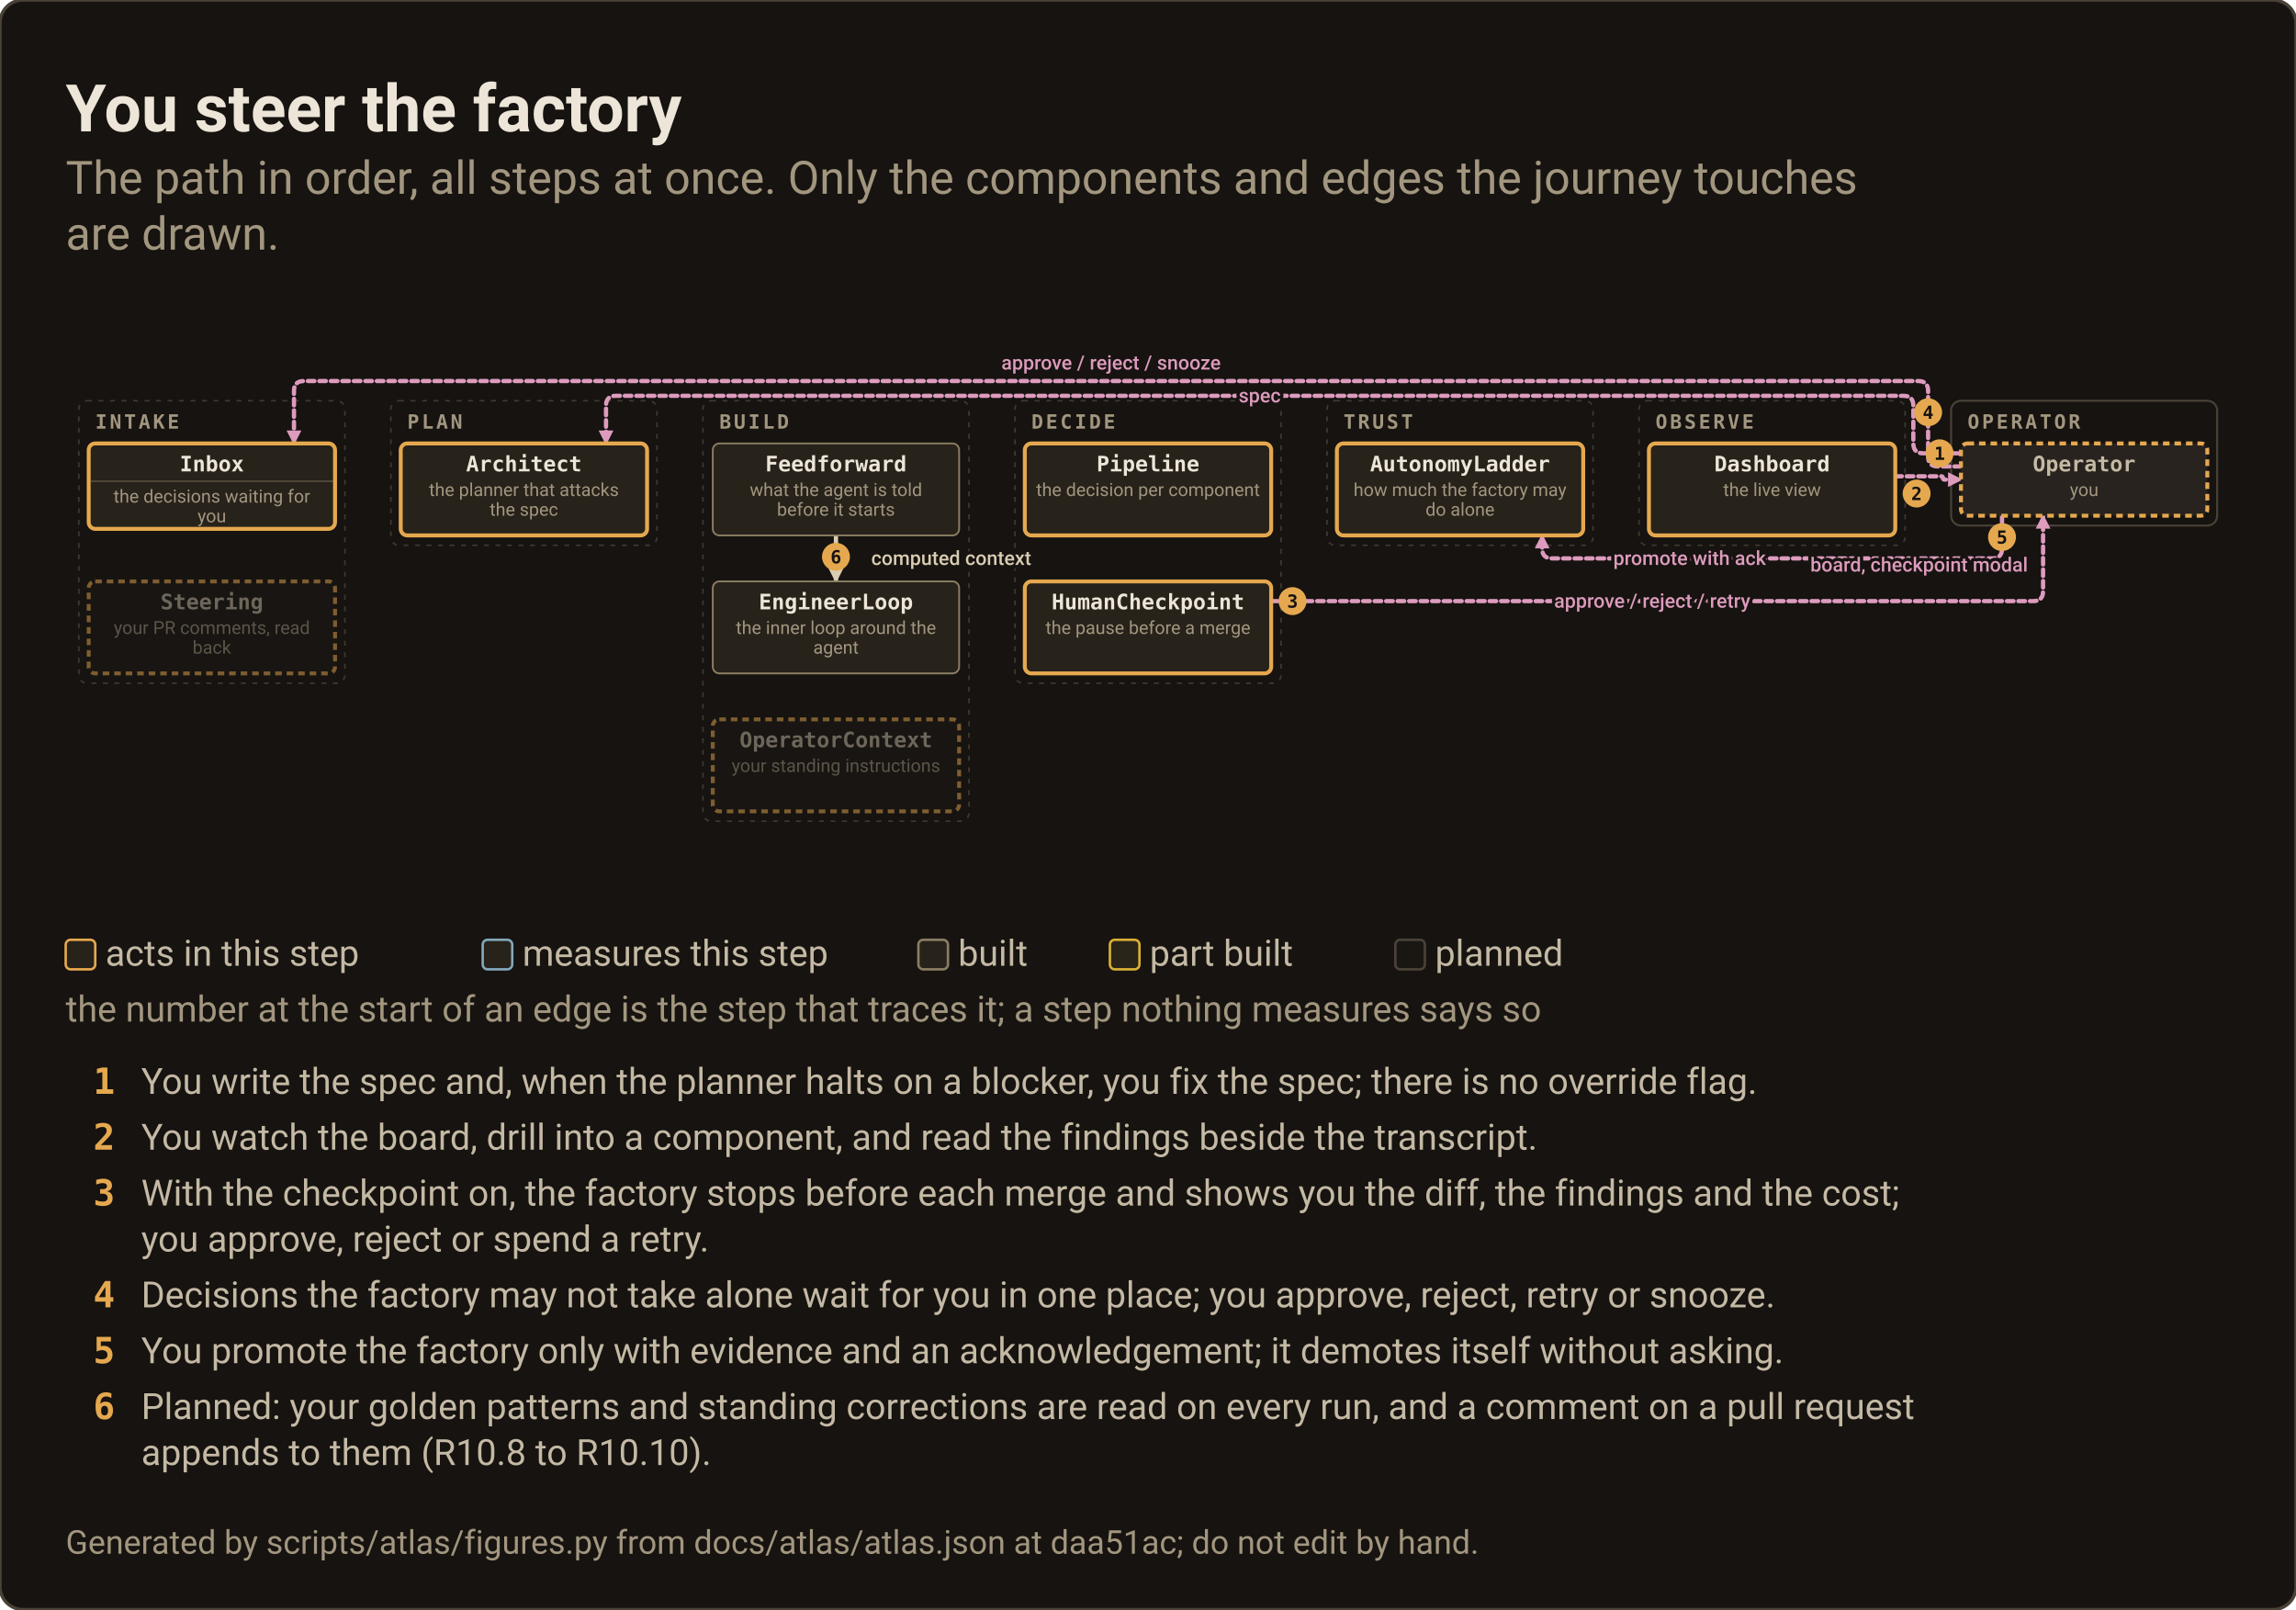
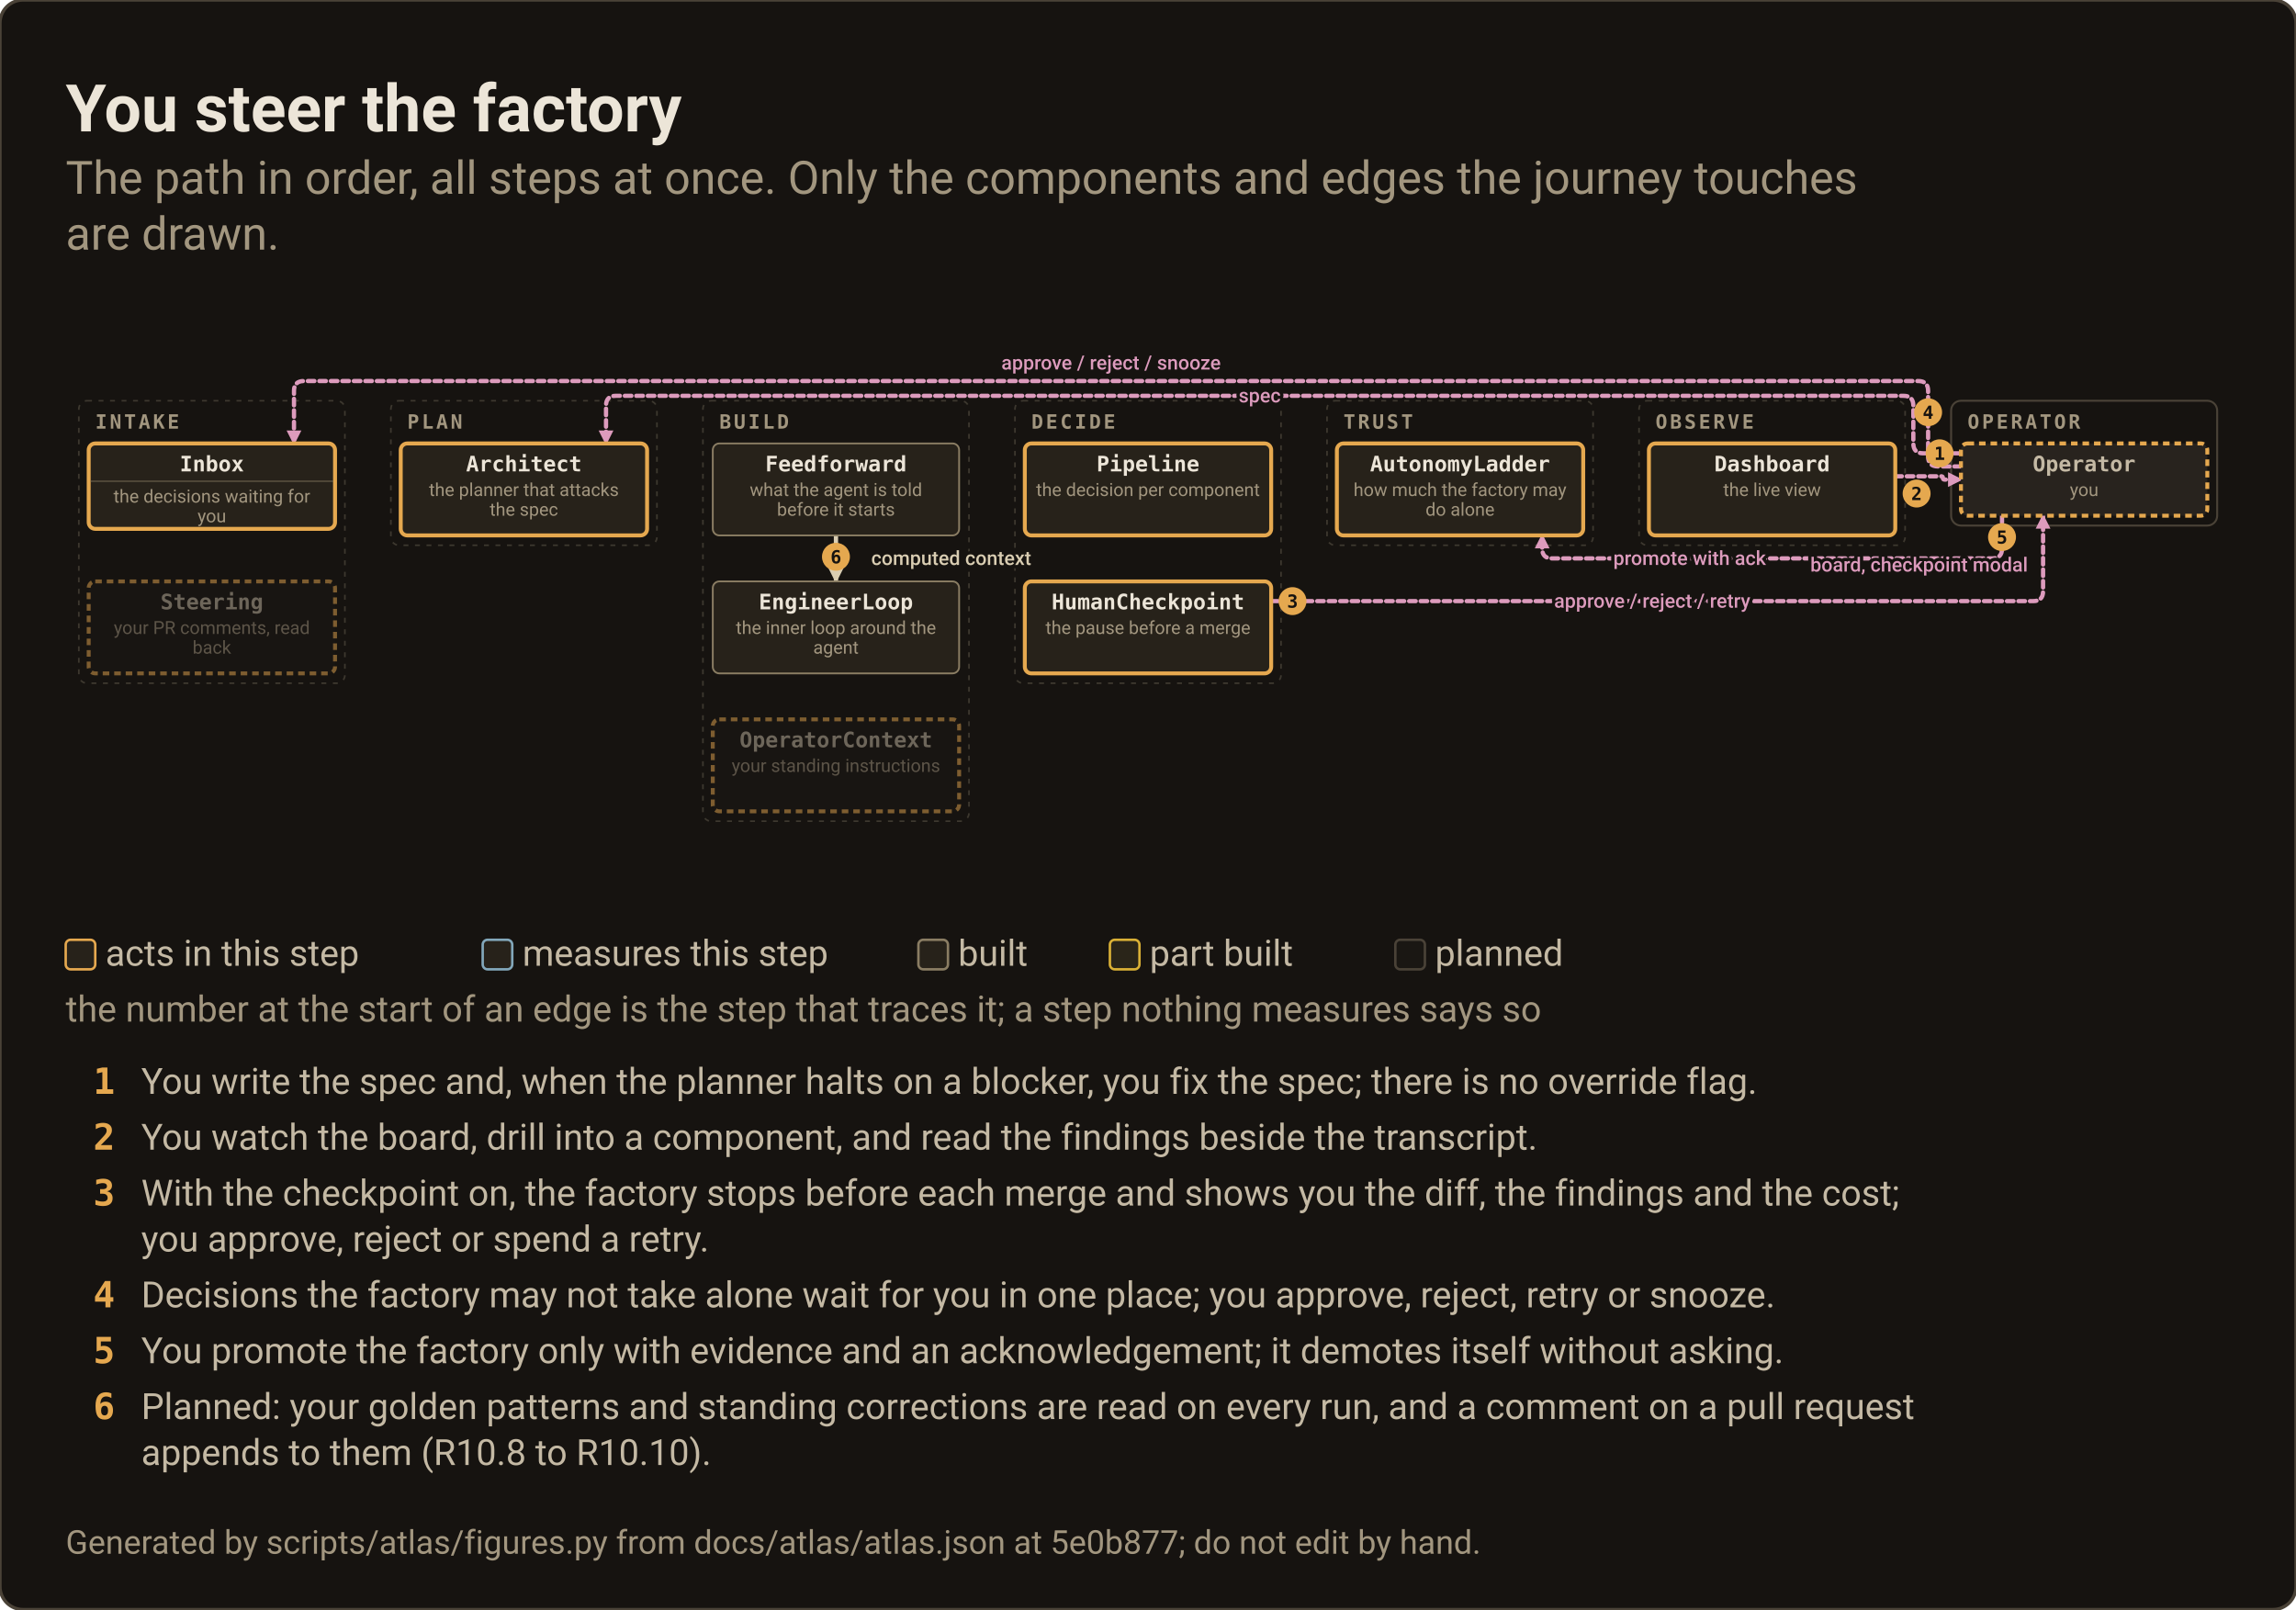
<svg xmlns="http://www.w3.org/2000/svg" width="1398" height="980" viewBox="0 0 1398 980" role="img" aria-label="Journey: You steer the factory">
  <rect x="0" y="0" width="1398" height="980" rx="14" fill="#161310" stroke="#4A4237" stroke-width="2" />
  <text x="40.0" y="80.0" class="c0">You steer the factory</text>
  <text x="40.0" y="118.0" class="c1">The path in order, all steps at once. Only the components and edges the journey touches</text>
  <text x="40.0" y="152.0" class="c1">are drawn.</text>
  <svg id="map" x="40.0" y="170.0" width="1318" height="380" viewBox="0 0 1318 380" overflow="visible">
    <defs>
      <marker id="map-m-work" viewBox="0 0 8 8" refX="7" refY="4" markerUnits="userSpaceOnUse" markerWidth="9" markerHeight="9" orient="auto-start-reverse">
        <path d="M0,0 L8,4 L0,8 z" fill="#D9CDB2" />
      </marker>
      <marker id="map-m-measure" viewBox="0 0 8 8" refX="7" refY="4" markerUnits="userSpaceOnUse" markerWidth="9" markerHeight="9" orient="auto-start-reverse">
        <path d="M0,0 L8,4 L0,8 z" fill="#82A7BA" />
      </marker>
      <marker id="map-m-feedback" viewBox="0 0 8 8" refX="7" refY="4" markerUnits="userSpaceOnUse" markerWidth="9" markerHeight="9" orient="auto-start-reverse">
        <path d="M0,0 L8,4 L0,8 z" fill="#E39A86" />
      </marker>
      <marker id="map-m-operator" viewBox="0 0 8 8" refX="7" refY="4" markerUnits="userSpaceOnUse" markerWidth="9" markerHeight="9" orient="auto-start-reverse">
        <path d="M0,0 L8,4 L0,8 z" fill="#DD9BBD" />
      </marker>
      <marker id="map-m-trust" viewBox="0 0 8 8" refX="7" refY="4" markerUnits="userSpaceOnUse" markerWidth="9" markerHeight="9" orient="auto-start-reverse">
        <path d="M0,0 L8,4 L0,8 z" fill="#B48EC9" />
      </marker>
      <marker id="map-m-learn" viewBox="0 0 8 8" refX="7" refY="4" markerUnits="userSpaceOnUse" markerWidth="9" markerHeight="9" orient="auto-start-reverse">
        <path d="M0,0 L8,4 L0,8 z" fill="#86C9A9" />
      </marker>
      <marker id="map-m-record" viewBox="0 0 8 8" refX="7" refY="4" markerUnits="userSpaceOnUse" markerWidth="9" markerHeight="9" orient="auto-start-reverse">
        <path d="M0,0 L8,4 L0,8 z" fill="#B7C27C" />
      </marker>
      <marker id="map-m-change" viewBox="0 0 8 8" refX="7" refY="4" markerUnits="userSpaceOnUse" markerWidth="9" markerHeight="9" orient="auto-start-reverse">
        <path d="M0,0 L8,4 L0,8 z" fill="#E26D5A" />
      </marker>
      <marker id="map-m-reach" viewBox="0 0 8 8" refX="7" refY="4" markerUnits="userSpaceOnUse" markerWidth="9" markerHeight="9" orient="auto-start-reverse">
        <path d="M0,0 L8,4 L0,8 z" fill="#E5A84F" />
      </marker>
    </defs>
    <style>#map .node.quiet{opacity:.42}#map .node.planned{opacity:.5}#map .node.planned.quiet{opacity:.3}#map .node.meas .node__box{stroke:#82A7BA;stroke-width:2.2}#map .node.acts .node__box{stroke:#E5A84F;stroke-width:2.4}#map .node__ring{display:none;fill:none;stroke:#82A7BA;stroke-width:1.6}#map .node.meas .node__ring{display:inline}#map .flow.planned{opacity:.35}#map .flowlbl.planned{opacity:.5}#map .flow.off,#map .flowlbl.off{display:none}#map .flow.hot{opacity:1;stroke-opacity:1;stroke-width:2.6}#map .flowlbl.hot{opacity:1}</style>
    <rect x="8.0" y="74.0" width="162.0" height="172.0" rx="5" fill="none" stroke="#A2967F" stroke-opacity=".28" stroke-width="1" stroke-dasharray="3 4" />
    <text x="18.0" y="91.0" class="t3">INTAKE</text>
    <rect x="198.0" y="74.0" width="162.0" height="88.0" rx="5" fill="none" stroke="#A2967F" stroke-opacity=".28" stroke-width="1" stroke-dasharray="3 4" />
    <text x="208.0" y="91.0" class="t3">PLAN</text>
    <rect x="388.0" y="74.0" width="162.0" height="256.0" rx="5" fill="none" stroke="#A2967F" stroke-opacity=".28" stroke-width="1" stroke-dasharray="3 4" />
    <text x="398.0" y="91.0" class="t3">BUILD</text>
    <rect x="578.0" y="74.0" width="162.0" height="172.0" rx="5" fill="none" stroke="#A2967F" stroke-opacity=".28" stroke-width="1" stroke-dasharray="3 4" />
    <text x="588.0" y="91.0" class="t3">DECIDE</text>
    <rect x="768.0" y="74.0" width="162.0" height="88.0" rx="5" fill="none" stroke="#A2967F" stroke-opacity=".28" stroke-width="1" stroke-dasharray="3 4" />
    <text x="778.0" y="91.0" class="t3">TRUST</text>
    <rect x="958.0" y="74.0" width="162.0" height="88.0" rx="5" fill="none" stroke="#A2967F" stroke-opacity=".28" stroke-width="1" stroke-dasharray="3 4" />
    <text x="968.0" y="91.0" class="t3">OBSERVE</text>
    <rect x="1148.0" y="74.0" width="162.0" height="76.0" rx="6" fill="none" stroke="#4A4237" stroke-width="1.2" />
    <text x="1158.0" y="91.0" class="t3">OPERATOR</text>
    <g data-layer="flow">
      <path id="map-f6" class="flow plan planned hot" data-edge="6" data-from="Operator" data-to="Architect" data-art="spec" data-kind="plan" data-layer="operator" d="M 1154.0 106.0 L 1131.0 106.0 Q 1125.0 106.0 1125.0 100.0 L 1125.0 77.0 Q 1125.0 71.0 1119.0 71.0 L 335.0 71.0 Q 329.0 71.0 329.0 77.0 L 329.0 100.0" fill="none" stroke="#DD9BBD" stroke-opacity="0.82" stroke-width="1.2" stroke-dasharray="4 3" stroke-linecap="round" marker-end="url(#map-m-operator)" />
      <path id="map-f65" class="flow observe planned hot" data-edge="65" data-from="Dashboard" data-to="Operator" data-art="board, checkpoint modal" data-kind="observe" data-layer="operator" d="M 1114.0 120.0 L 1142.0 120.0 Q 1143.0 120.0 1143.0 121.0 L 1143.0 121.0 Q 1143.0 122.0 1144.0 122.0 L 1154.0 122.0" fill="none" stroke="#DD9BBD" stroke-opacity="0.82" stroke-width="1.2" stroke-dasharray="4 3" stroke-linecap="round" marker-end="url(#map-m-operator)" />
      <path id="map-f45" class="flow trust planned hot" data-edge="45" data-from="HumanCheckpoint" data-to="Operator" data-art="approve / reject / retry" data-kind="trust" data-layer="operator" d="M 734.0 196.0 L 1198.0 196.0 Q 1204.0 196.0 1204.0 190.0 L 1204.0 144.0" fill="none" stroke="#DD9BBD" stroke-opacity="0.82" stroke-width="1.2" stroke-dasharray="4 3" stroke-linecap="round" marker-end="url(#map-m-operator)" />
      <path id="map-f66" class="flow trust planned hot" data-edge="66" data-from="Operator" data-to="Inbox" data-art="approve / reject / snooze" data-kind="trust" data-layer="operator" d="M 1154.0 114.0 L 1140.0 114.0 Q 1134.0 114.0 1134.0 108.0 L 1134.0 68.0 Q 1134.0 62.0 1128.0 62.0 L 145.0 62.0 Q 139.0 62.0 139.0 68.0 L 139.0 100.0" fill="none" stroke="#DD9BBD" stroke-opacity="0.82" stroke-width="1.2" stroke-dasharray="4 3" stroke-linecap="round" marker-end="url(#map-m-operator)" />
      <path id="map-f67" class="flow trust planned hot" data-edge="67" data-from="Operator" data-to="AutonomyLadder" data-art="promote with ack" data-kind="trust" data-layer="operator" d="M 1179.0 144.0 L 1179.0 164.0 Q 1179.0 170.0 1173.0 170.0 L 905.0 170.0 Q 899.0 170.0 899.0 164.0 L 899.0 156.0" fill="none" stroke="#DD9BBD" stroke-opacity="0.82" stroke-width="1.2" stroke-dasharray="4 3" stroke-linecap="round" marker-end="url(#map-m-operator)" />
      <path id="map-f13" class="flow build hot" data-edge="13" data-from="Feedforward" data-to="EngineerLoop" data-art="computed context" data-kind="build" data-layer="work" d="M 469.0 156.0 L 469.0 184.0" fill="none" stroke="#D9CDB2" stroke-opacity="0.82" stroke-width="1.2" stroke-linecap="round" marker-end="url(#map-m-work)" />
    </g>
    <g class="node built acts" data-id="Inbox" data-kind="store" data-state="built" data-region="intake" role="button" tabindex="0" aria-label="Inbox, the decisions waiting for you, built">
      <rect class="node__box" x="14.0" y="100.0" width="150.0" height="52.0" rx="4.0" fill="#27221A" stroke="#8A7D63" stroke-width="1.1" />
      <rect class="node__ring" x="17.0" y="103.0" width="144.0" height="46.0" rx="3.0" />
      <text x="89.0" y="117.0" class="t4">Inbox</text>
      <line x1="15.0" y1="123.0" x2="163.0" y2="123.0" stroke="#8A7D63" stroke-opacity=".45" stroke-width="1" />
      <g data-layer="job">
        <text x="89.0" y="136.0" class="t5">the decisions waiting for</text>
        <text x="89.0" y="148.0" class="t5">you</text>
      </g>
    </g>
    <g class="node planned acts" data-id="Steering" data-kind="component" data-state="planned" data-region="intake" role="button" tabindex="0" aria-label="Steering, your PR comments, read back, planned">
      <rect class="node__box" x="14.0" y="184.0" width="150.0" height="56.0" rx="4.0" fill="#1A1713" stroke="#4A4237" stroke-width="1.1" stroke-dasharray="4 3" />
      <rect class="node__ring" x="17.0" y="187.0" width="144.0" height="50.0" rx="3.0" />
      <text x="89.0" y="201.0" class="t6">Steering</text>
      <g data-layer="job">
        <text x="89.0" y="216.0" class="t5">your PR comments, read</text>
        <text x="89.0" y="228.0" class="t5">back</text>
      </g>
    </g>
    <g class="node built acts" data-id="Architect" data-kind="component" data-state="built" data-region="plan" role="button" tabindex="0" aria-label="Architect, the planner that attacks the spec, built">
      <rect class="node__box" x="204.0" y="100.0" width="150.0" height="56.0" rx="4.0" fill="#27221A" stroke="#8A7D63" stroke-width="1.1" />
      <rect class="node__ring" x="207.0" y="103.0" width="144.0" height="50.0" rx="3.0" />
      <text x="279.0" y="117.0" class="t4">Architect</text>
      <g data-layer="job">
        <text x="279.0" y="132.0" class="t5">the planner that attacks</text>
        <text x="279.0" y="144.0" class="t5">the spec</text>
      </g>
    </g>
    <g class="node built" data-id="Feedforward" data-kind="component" data-state="built" data-region="build" role="button" tabindex="0" aria-label="Feedforward, what the agent is told before it starts, built">
      <rect class="node__box" x="394.0" y="100.0" width="150.0" height="56.0" rx="4.0" fill="#27221A" stroke="#8A7D63" stroke-width="1.1" />
      <rect class="node__ring" x="397.0" y="103.0" width="144.0" height="50.0" rx="3.0" />
      <text x="469.0" y="117.0" class="t4">Feedforward</text>
      <g data-layer="job">
        <text x="469.0" y="132.0" class="t5">what the agent is told</text>
        <text x="469.0" y="144.0" class="t5">before it starts</text>
      </g>
    </g>
    <g class="node built" data-id="EngineerLoop" data-kind="component" data-state="built" data-region="build" role="button" tabindex="0" aria-label="EngineerLoop, the inner loop around the agent, built">
      <rect class="node__box" x="394.0" y="184.0" width="150.0" height="56.0" rx="4.0" fill="#27221A" stroke="#8A7D63" stroke-width="1.1" />
      <rect class="node__ring" x="397.0" y="187.0" width="144.0" height="50.0" rx="3.0" />
      <text x="469.0" y="201.0" class="t4">EngineerLoop</text>
      <g data-layer="job">
        <text x="469.0" y="216.0" class="t5">the inner loop around the</text>
        <text x="469.0" y="228.0" class="t5">agent</text>
      </g>
    </g>
    <g class="node planned acts" data-id="OperatorContext" data-kind="component" data-state="planned" data-region="build" role="button" tabindex="0" aria-label="OperatorContext, your standing instructions, planned">
      <rect class="node__box" x="394.0" y="268.0" width="150.0" height="56.0" rx="4.0" fill="#1A1713" stroke="#4A4237" stroke-width="1.1" stroke-dasharray="4 3" />
      <rect class="node__ring" x="397.0" y="271.0" width="144.0" height="50.0" rx="3.0" />
      <text x="469.0" y="285.0" class="t6">OperatorContext</text>
      <g data-layer="job">
        <text x="469.0" y="300.0" class="t5">your standing instructions</text>
      </g>
    </g>
    <g class="node built acts" data-id="Pipeline" data-kind="component" data-state="built" data-region="decide" role="button" tabindex="0" aria-label="Pipeline, the decision per component, built">
      <rect class="node__box" x="584.0" y="100.0" width="150.0" height="56.0" rx="4.0" fill="#27221A" stroke="#8A7D63" stroke-width="1.1" />
      <rect class="node__ring" x="587.0" y="103.0" width="144.0" height="50.0" rx="3.0" />
      <text x="659.0" y="117.0" class="t4">Pipeline</text>
      <g data-layer="job">
        <text x="659.0" y="132.0" class="t5">the decision per component</text>
      </g>
    </g>
    <g class="node built acts" data-id="HumanCheckpoint" data-kind="component" data-state="built" data-region="decide" role="button" tabindex="0" aria-label="HumanCheckpoint, the pause before a merge, built">
      <rect class="node__box" x="584.0" y="184.0" width="150.0" height="56.0" rx="4.0" fill="#27221A" stroke="#8A7D63" stroke-width="1.1" />
      <rect class="node__ring" x="587.0" y="187.0" width="144.0" height="50.0" rx="3.0" />
      <text x="659.0" y="201.0" class="t4">HumanCheckpoint</text>
      <g data-layer="job">
        <text x="659.0" y="216.0" class="t5">the pause before a merge</text>
      </g>
    </g>
    <g class="node built acts" data-id="AutonomyLadder" data-kind="component" data-state="built" data-region="trust" role="button" tabindex="0" aria-label="AutonomyLadder, how much the factory may do alone, built">
      <rect class="node__box" x="774.0" y="100.0" width="150.0" height="56.0" rx="4.0" fill="#27221A" stroke="#8A7D63" stroke-width="1.1" />
      <rect class="node__ring" x="777.0" y="103.0" width="144.0" height="50.0" rx="3.0" />
      <text x="849.0" y="117.0" class="t4">AutonomyLadder</text>
      <g data-layer="job">
        <text x="849.0" y="132.0" class="t5">how much the factory may</text>
        <text x="849.0" y="144.0" class="t5">do alone</text>
      </g>
    </g>
    <g class="node built acts" data-id="Dashboard" data-kind="component" data-state="built" data-region="observe" role="button" tabindex="0" aria-label="Dashboard, the live view, built">
      <rect class="node__box" x="964.0" y="100.0" width="150.0" height="56.0" rx="4.0" fill="#27221A" stroke="#8A7D63" stroke-width="1.1" />
      <rect class="node__ring" x="967.0" y="103.0" width="144.0" height="50.0" rx="3.0" />
      <text x="1039.0" y="117.0" class="t4">Dashboard</text>
      <g data-layer="job">
        <text x="1039.0" y="132.0" class="t5">the live view</text>
      </g>
    </g>
    <g class="node actor acts" data-id="Operator" data-kind="actor" data-state="planned" data-region="operator" role="button" tabindex="0" aria-label="Operator, you, outside">
      <rect class="node__box" x="1154.0" y="100.0" width="150.0" height="44.0" rx="4.0" fill="#28231E" stroke="#A2967F" stroke-width="1.1" stroke-dasharray="4 3" />
      <rect class="node__ring" x="1157.0" y="103.0" width="144.0" height="38.0" rx="3.0" />
      <text x="1229.0" y="117.0" class="t6">Operator</text>
      <g data-layer="job">
        <text x="1229.0" y="132.0" class="t5">you</text>
      </g>
    </g>
    <g data-layer="flow">
      <g class="flowlbl plan planned hot" data-edge="6" data-from="Operator" data-to="Architect" data-layer="operator">
        <text x="727.0" y="75.0" class="t1">spec</text>
      </g>
      <g class="flowlbl observe planned hot" data-edge="65" data-from="Dashboard" data-to="Operator" data-layer="operator">
        <text x="1128.5" y="178.0" class="t1">board, checkpoint modal</text>
      </g>
      <g class="flowlbl trust planned hot" data-edge="45" data-from="HumanCheckpoint" data-to="Operator" data-layer="operator">
        <text x="966.0" y="200.0" class="t1">approve / reject / retry</text>
      </g>
      <g class="flowlbl trust planned hot" data-edge="66" data-from="Operator" data-to="Inbox" data-layer="operator">
        <text x="636.5" y="55.0" class="t1">approve / reject / snooze</text>
      </g>
      <g class="flowlbl trust planned hot" data-edge="67" data-from="Operator" data-to="AutonomyLadder" data-layer="operator">
        <text x="988.8" y="174.0" class="t1">promote with ack</text>
      </g>
      <g class="flowlbl build hot" data-edge="13" data-from="Feedforward" data-to="EngineerLoop" data-layer="work">
        <text x="539.2" y="174.0" class="t2">computed context</text>
      </g>
    </g>
    <g data-layer="steps">
      <g class="step" data-edge="6">
        <circle cx="1141.0" cy="106.0" r="8.5" fill="#E5A84F" />
        <text x="1141.0" y="110.0" class="t0">1</text>
      </g>
      <g class="step" data-edge="65">
        <circle cx="1127.0" cy="130.5" r="8.5" fill="#E5A84F" />
        <text x="1127.0" y="134.5" class="t0">2</text>
      </g>
      <g class="step" data-edge="45">
        <circle cx="747.0" cy="196.0" r="8.5" fill="#E5A84F" />
        <text x="747.0" y="200.0" class="t0">3</text>
      </g>
      <g class="step" data-edge="66">
        <circle cx="1134.0" cy="81.0" r="8.5" fill="#E5A84F" />
        <text x="1134.0" y="85.0" class="t0">4</text>
      </g>
      <g class="step" data-edge="67">
        <circle cx="1179.0" cy="157.0" r="8.5" fill="#E5A84F" />
        <text x="1179.0" y="161.0" class="t0">5</text>
      </g>
      <g class="step" data-edge="13">
        <circle cx="469.0" cy="169.0" r="8.5" fill="#E5A84F" />
        <text x="469.0" y="173.0" class="t0">6</text>
      </g>
    </g>
    <style>#map .t0{font-family:ui-monospace,"SF Mono",SFMono-Regular,"JetBrains Mono",Menlo,Consolas,monospace;font-size:11.0px;font-weight:700;fill:#161310;text-anchor:middle}#map .t1{font-family:ui-sans-serif,system-ui,-apple-system,"SF Pro Text","Segoe UI",Roboto,"Helvetica Neue",Arial,sans-serif;font-size:12.0px;font-weight:500;fill:#DD9BBD;text-anchor:middle;paint-order:stroke;stroke:#161310;stroke-width:4;stroke-linejoin:round}#map .t2{font-family:ui-sans-serif,system-ui,-apple-system,"SF Pro Text","Segoe UI",Roboto,"Helvetica Neue",Arial,sans-serif;font-size:12.0px;font-weight:500;fill:#D9CDB2;text-anchor:middle;paint-order:stroke;stroke:#161310;stroke-width:4;stroke-linejoin:round}#map .t3{font-family:ui-monospace,"SF Mono",SFMono-Regular,"JetBrains Mono",Menlo,Consolas,monospace;font-size:12.0px;font-weight:600;fill:#A2967F;text-anchor:start;letter-spacing:.13em}#map .t4{font-family:ui-monospace,"SF Mono",SFMono-Regular,"JetBrains Mono",Menlo,Consolas,monospace;font-size:13.0px;font-weight:600;fill:#ECE5D8;text-anchor:middle}#map .t5{font-family:ui-sans-serif,system-ui,-apple-system,"SF Pro Text","Segoe UI",Roboto,"Helvetica Neue",Arial,sans-serif;font-size:11.0px;font-weight:400;fill:#A2967F;text-anchor:middle}#map .t6{font-family:ui-monospace,"SF Mono",SFMono-Regular,"JetBrains Mono",Menlo,Consolas,monospace;font-size:13.0px;font-weight:600;fill:#C4B9A4;text-anchor:middle}</style>
  </svg>
  <rect x="40.0" y="572.2" width="18" height="18" rx="3" fill="#27221A" stroke="#E5A84F" stroke-width="1.5" />
  <text x="64.2" y="588.0" class="c2">acts in this step</text>
  <rect x="293.9" y="572.2" width="18" height="18" rx="3" fill="#27221A" stroke="#82A7BA" stroke-width="1.5" />
  <text x="318.1" y="588.0" class="c2">measures this step</text>
  <rect x="559.2" y="572.2" width="18" height="18" rx="3" fill="#27221A" stroke="#8A7D63" stroke-width="1.5" />
  <text x="583.4" y="588.0" class="c2">built</text>
  <rect x="675.8" y="572.2" width="18" height="18" rx="3" fill="#2A2519" stroke="#D9B036" stroke-width="1.5" />
  <text x="700.0" y="588.0" class="c2">part built</text>
  <rect x="849.6" y="572.2" width="18" height="18" rx="3" fill="#1A1713" stroke="#4A4237" stroke-width="1.5" />
  <text x="873.8" y="588.0" class="c2">planned</text>
  <text x="40.0" y="622.0" class="c3">the number at the start of an edge is the step that traces it; a step nothing measures says so</text>
  <text x="70.0" y="666.0" class="c4">1</text>
  <text x="86.0" y="666.0" class="c2">You write the spec and, when the planner halts on a blocker, you fix the spec; there is no override flag.</text>
  <text x="70.0" y="700.0" class="c4">2</text>
  <text x="86.0" y="700.0" class="c2">You watch the board, drill into a component, and read the findings beside the transcript.</text>
  <text x="70.0" y="734.0" class="c4">3</text>
  <text x="86.0" y="734.0" class="c2">With the checkpoint on, the factory stops before each merge and shows you the diff, the findings and the cost;</text>
  <text x="86.0" y="762.0" class="c2">you approve, reject or spend a retry.</text>
  <text x="70.0" y="796.0" class="c4">4</text>
  <text x="86.0" y="796.0" class="c2">Decisions the factory may not take alone wait for you in one place; you approve, reject, retry or snooze.</text>
  <text x="70.0" y="830.0" class="c4">5</text>
  <text x="86.0" y="830.0" class="c2">You promote the factory only with evidence and an acknowledgement; it demotes itself without asking.</text>
  <text x="70.0" y="864.0" class="c4">6</text>
  <text x="86.0" y="864.0" class="c2">Planned: your golden patterns and standing corrections are read on every run, and a comment on a pull request</text>
  <text x="86.0" y="892.0" class="c2">appends to them (R10.8 to R10.10).</text>
-   <text x="40.0" y="946.0" class="c5">Generated by scripts/atlas/figures.py from docs/atlas/atlas.json at daa51ac; do not edit by hand.</text>
+   <text x="40.0" y="946.0" class="c5">Generated by scripts/atlas/figures.py from docs/atlas/atlas.json at 5e0b877; do not edit by hand.</text>
  <style>.c0{font-family:ui-sans-serif,system-ui,-apple-system,"SF Pro Text","Segoe UI",Roboto,"Helvetica Neue",Arial,sans-serif;font-size:40.0px;font-weight:600;fill:#ECE5D8;text-anchor:start}.c1{font-family:ui-sans-serif,system-ui,-apple-system,"SF Pro Text","Segoe UI",Roboto,"Helvetica Neue",Arial,sans-serif;font-size:28.0px;font-weight:400;fill:#A2967F;text-anchor:start}.c2{font-family:ui-sans-serif,system-ui,-apple-system,"SF Pro Text","Segoe UI",Roboto,"Helvetica Neue",Arial,sans-serif;font-size:22.0px;font-weight:400;fill:#C4B9A4;text-anchor:start}.c3{font-family:ui-sans-serif,system-ui,-apple-system,"SF Pro Text","Segoe UI",Roboto,"Helvetica Neue",Arial,sans-serif;font-size:22.0px;font-weight:400;fill:#A2967F;text-anchor:start}.c4{font-family:ui-monospace,"SF Mono",SFMono-Regular,"JetBrains Mono",Menlo,Consolas,monospace;font-size:22.0px;font-weight:700;fill:#E5A84F;text-anchor:end}.c5{font-family:ui-sans-serif,system-ui,-apple-system,"SF Pro Text","Segoe UI",Roboto,"Helvetica Neue",Arial,sans-serif;font-size:20.0px;font-weight:400;fill:#A2967F;text-anchor:start}</style>
</svg>
